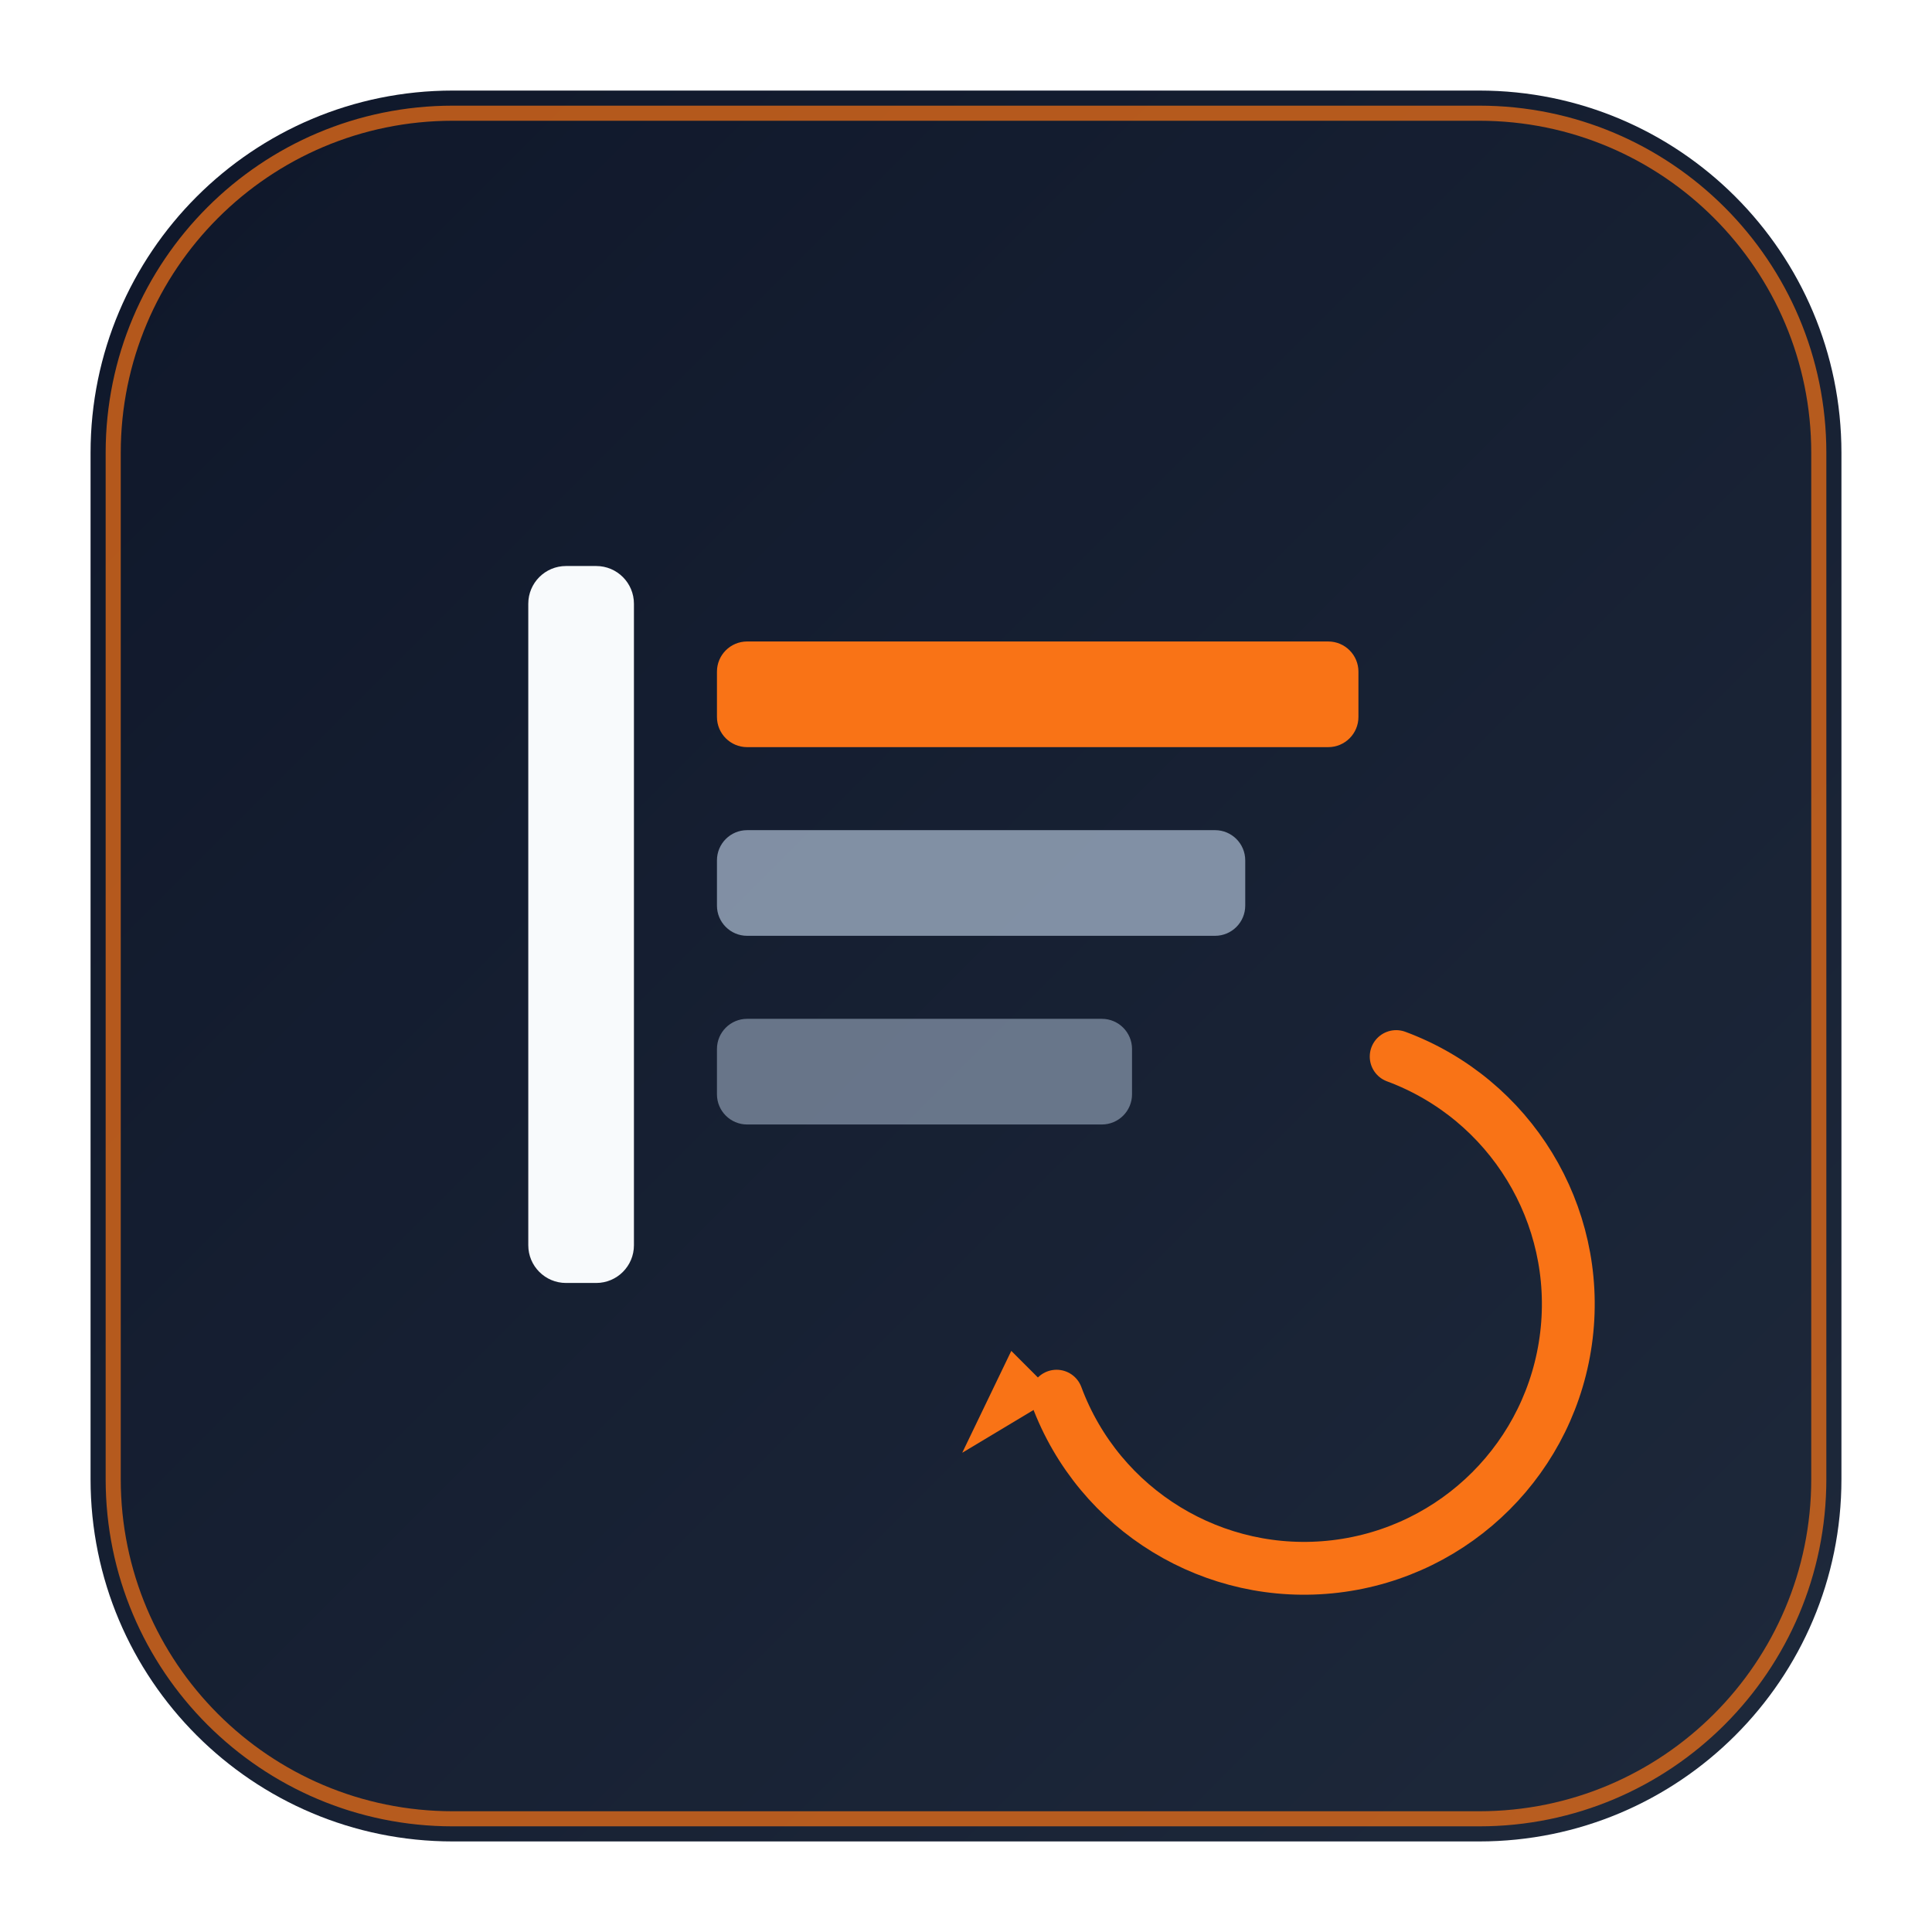
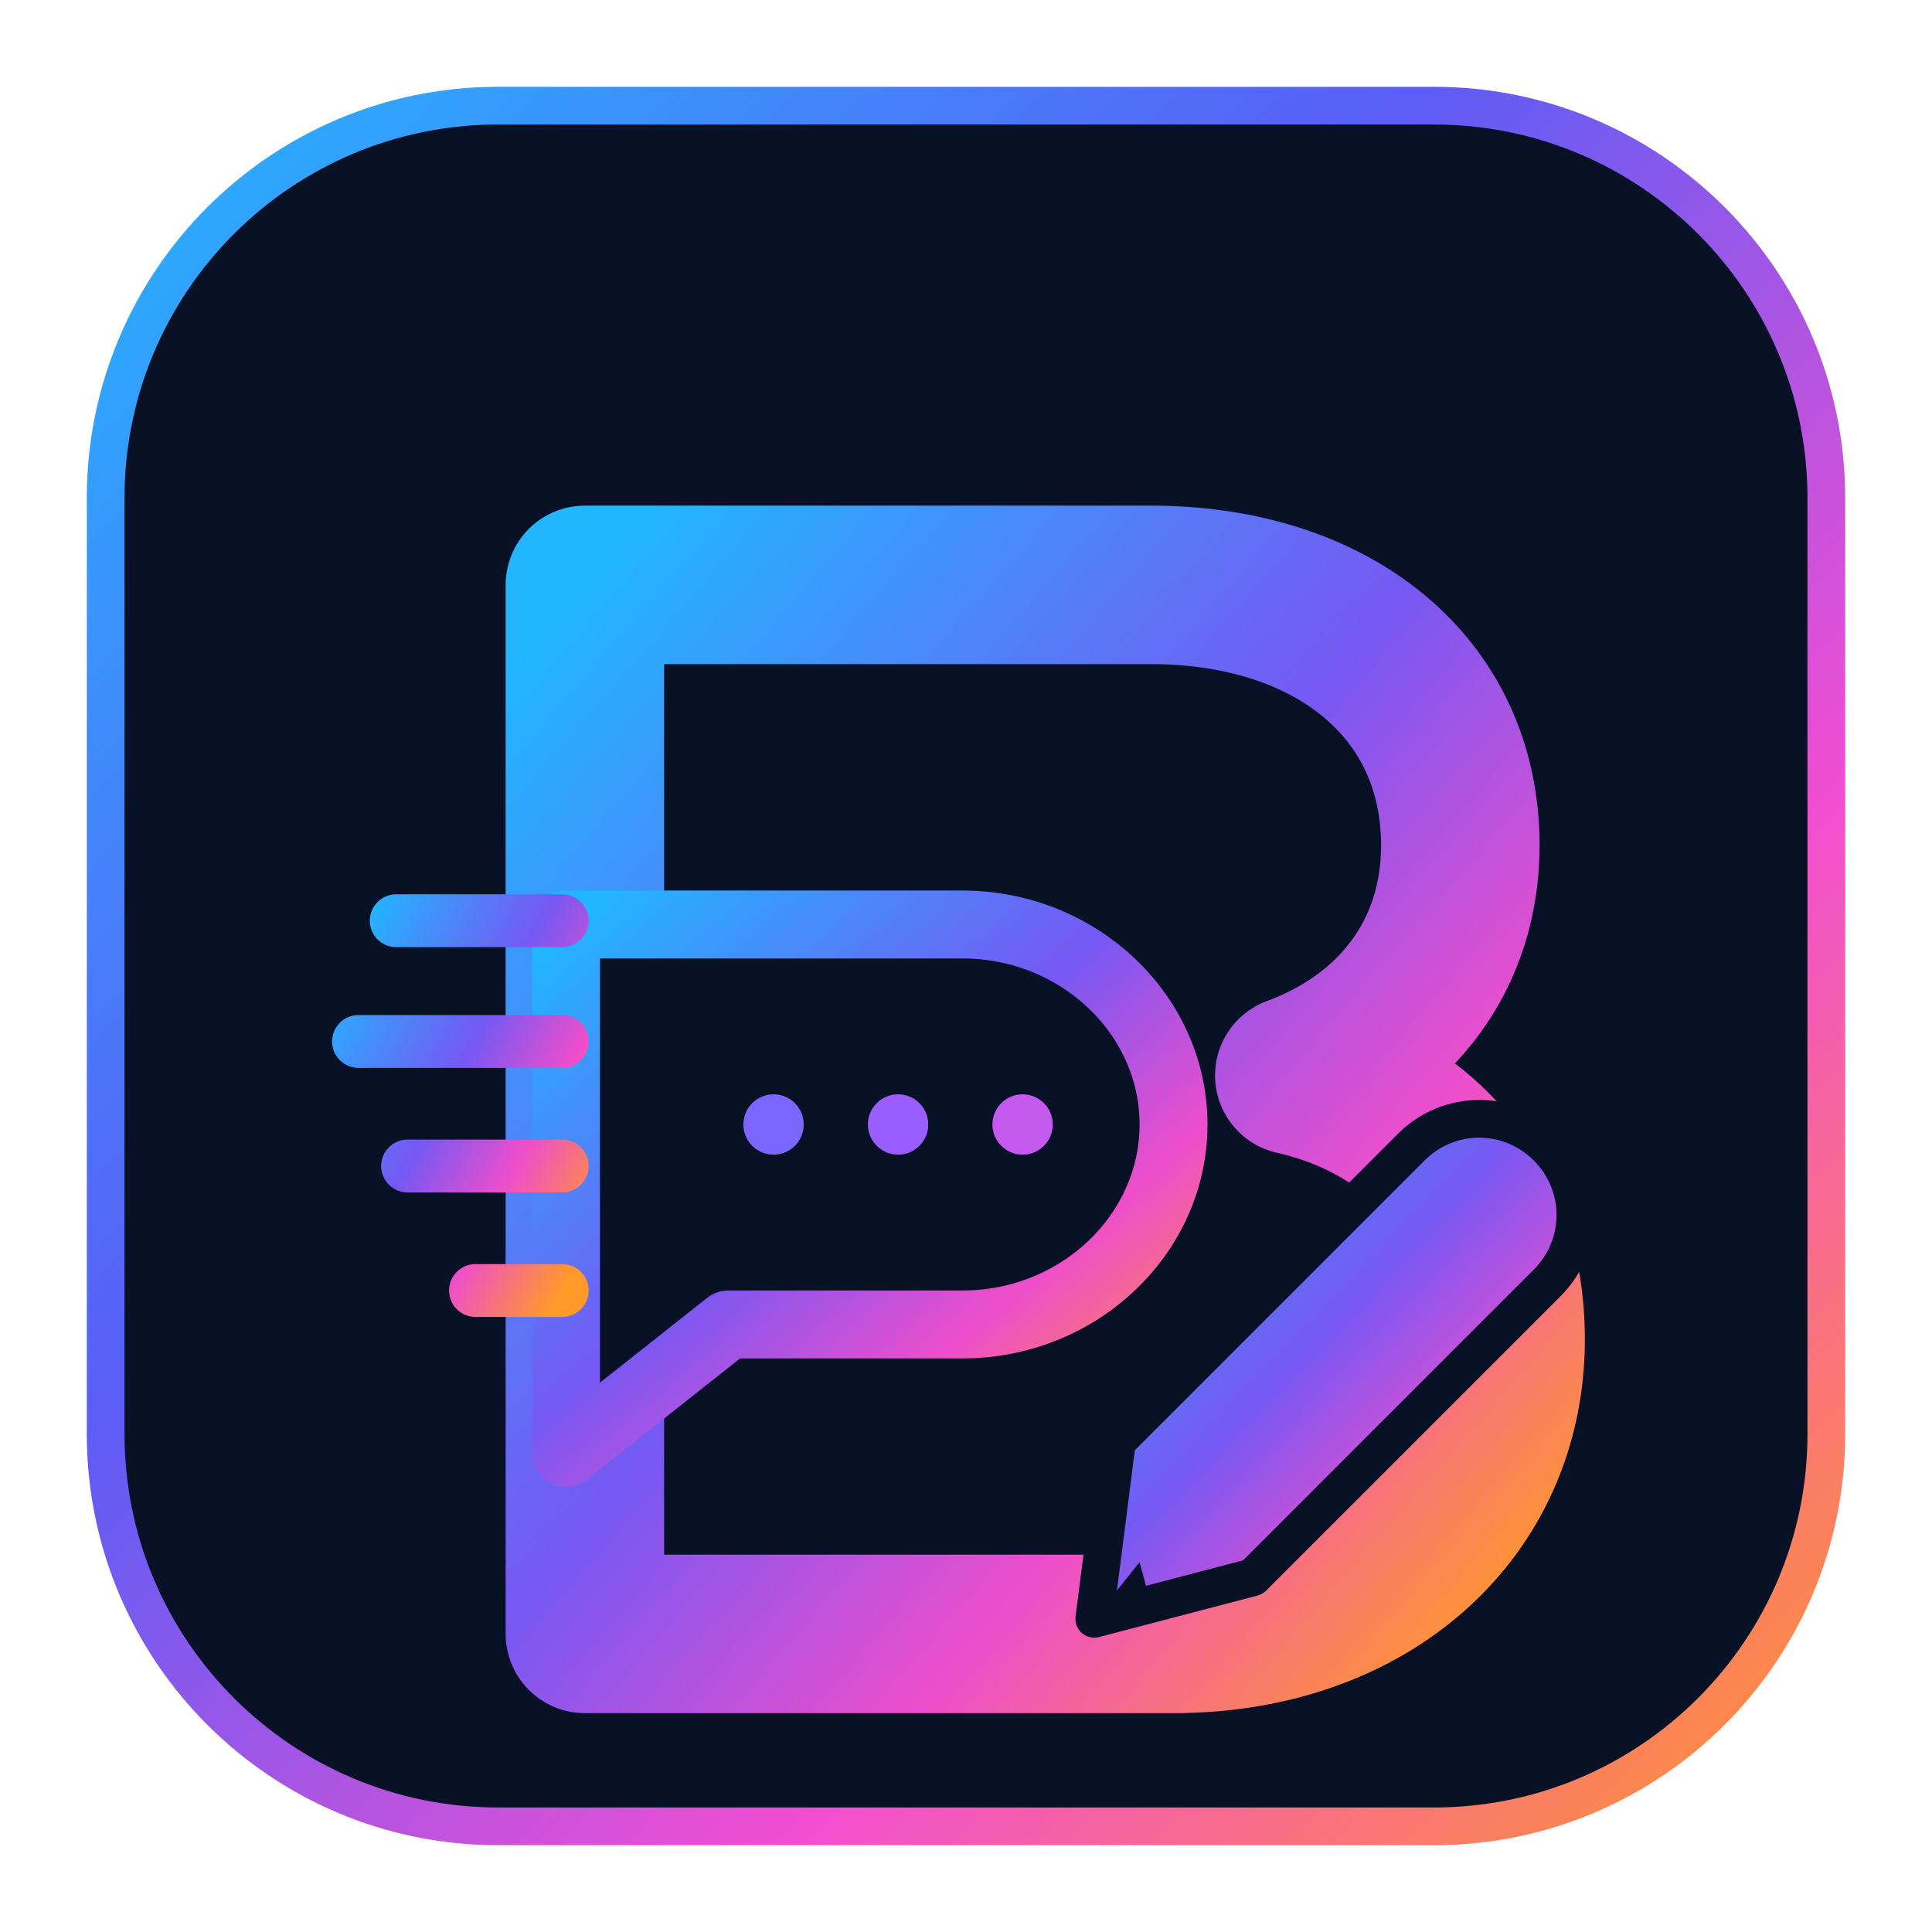
- <svg xmlns="http://www.w3.org/2000/svg" width="512" height="512" viewBox="0 0 512 512">
+ <svg xmlns="http://www.w3.org/2000/svg" width="512" height="512" viewBox="0 0 512 512" role="img" aria-label="Butchi logo">
  <defs>
-     <linearGradient id="g" x1="0" y1="0" x2="1" y2="1">
-       <stop offset="0%" stop-color="#0f172a" />
-       <stop offset="100%" stop-color="#1e293b" />
+     <linearGradient id="border" x1="0" y1="0" x2="1" y2="1">
+       <stop offset="0%" stop-color="#24b7ff" />
+       <stop offset="38%" stop-color="#5b5df6" />
+       <stop offset="70%" stop-color="#f24ed2" />
+       <stop offset="100%" stop-color="#ff9828" />
+     </linearGradient>
+     <linearGradient id="brand" x1="0" y1="0" x2="1" y2="1">
+       <stop offset="0%" stop-color="#21b6ff" />
+       <stop offset="45%" stop-color="#7658f4" />
+       <stop offset="72%" stop-color="#ef4ecb" />
+       <stop offset="100%" stop-color="#ff9a28" />
    </linearGradient>
  </defs>
-   <rect x="24" y="24" width="464" height="464" rx="96" fill="url(#g)" />
-   <rect x="30" y="30" width="452" height="452" rx="90" fill="none" stroke="#f97316" stroke-width="4" opacity="0.7" />
-   <rect x="140" y="150" width="28" height="190" rx="10" fill="#f8fafc" />
-   <rect x="190" y="170" width="170" height="28" rx="8" fill="#f97316" />
-   <rect x="190" y="220" width="140" height="28" rx="8" fill="#94a3b8" opacity="0.85" />
-   <rect x="190" y="270" width="110" height="28" rx="8" fill="#94a3b8" opacity="0.65" />
-   <path d="M 370 280 A 70 70 0 1 1 280 370" fill="none" stroke="#f97316" stroke-width="14" stroke-linecap="round" />
-   <path d="M 268 358 L 280 370 L 255 385 Z" fill="#f97316" />
+   <rect x="28" y="28" width="456" height="456" rx="104" fill="#091127" stroke="url(#border)" stroke-width="10" />
+   <path d="M155 155h150c48 0 82 27 82 69 0 29-17 51-44 61 35 8 56 34 56 70 0 45-36 78-88 78H155z" fill="none" stroke="url(#brand)" stroke-width="42" stroke-linejoin="round" />
+   <path d="M150 245h105c31 0 56 24 56 53s-25 53-56 53h-62l-43 34v-140z" fill="#091127" stroke="url(#brand)" stroke-width="18" stroke-linejoin="round" />
+   <circle cx="205" cy="298" r="8" fill="#7c66ff" />
+   <circle cx="238" cy="298" r="8" fill="#9a5dff" />
+   <circle cx="271" cy="298" r="8" fill="#c458ef" />
+   <path d="M296 382l78-78c10-10 26-10 36 0s10 26 0 36l-78 78-42 11z" fill="url(#brand)" stroke="#091127" stroke-width="10" stroke-linejoin="round" />
+   <path d="M302 414l-12 15 15-4z" fill="#091127" />
+   <path d="M105 244h44M95 276h54M108 309h41M126 342h23" stroke="url(#brand)" stroke-width="14" stroke-linecap="round" />
</svg>
